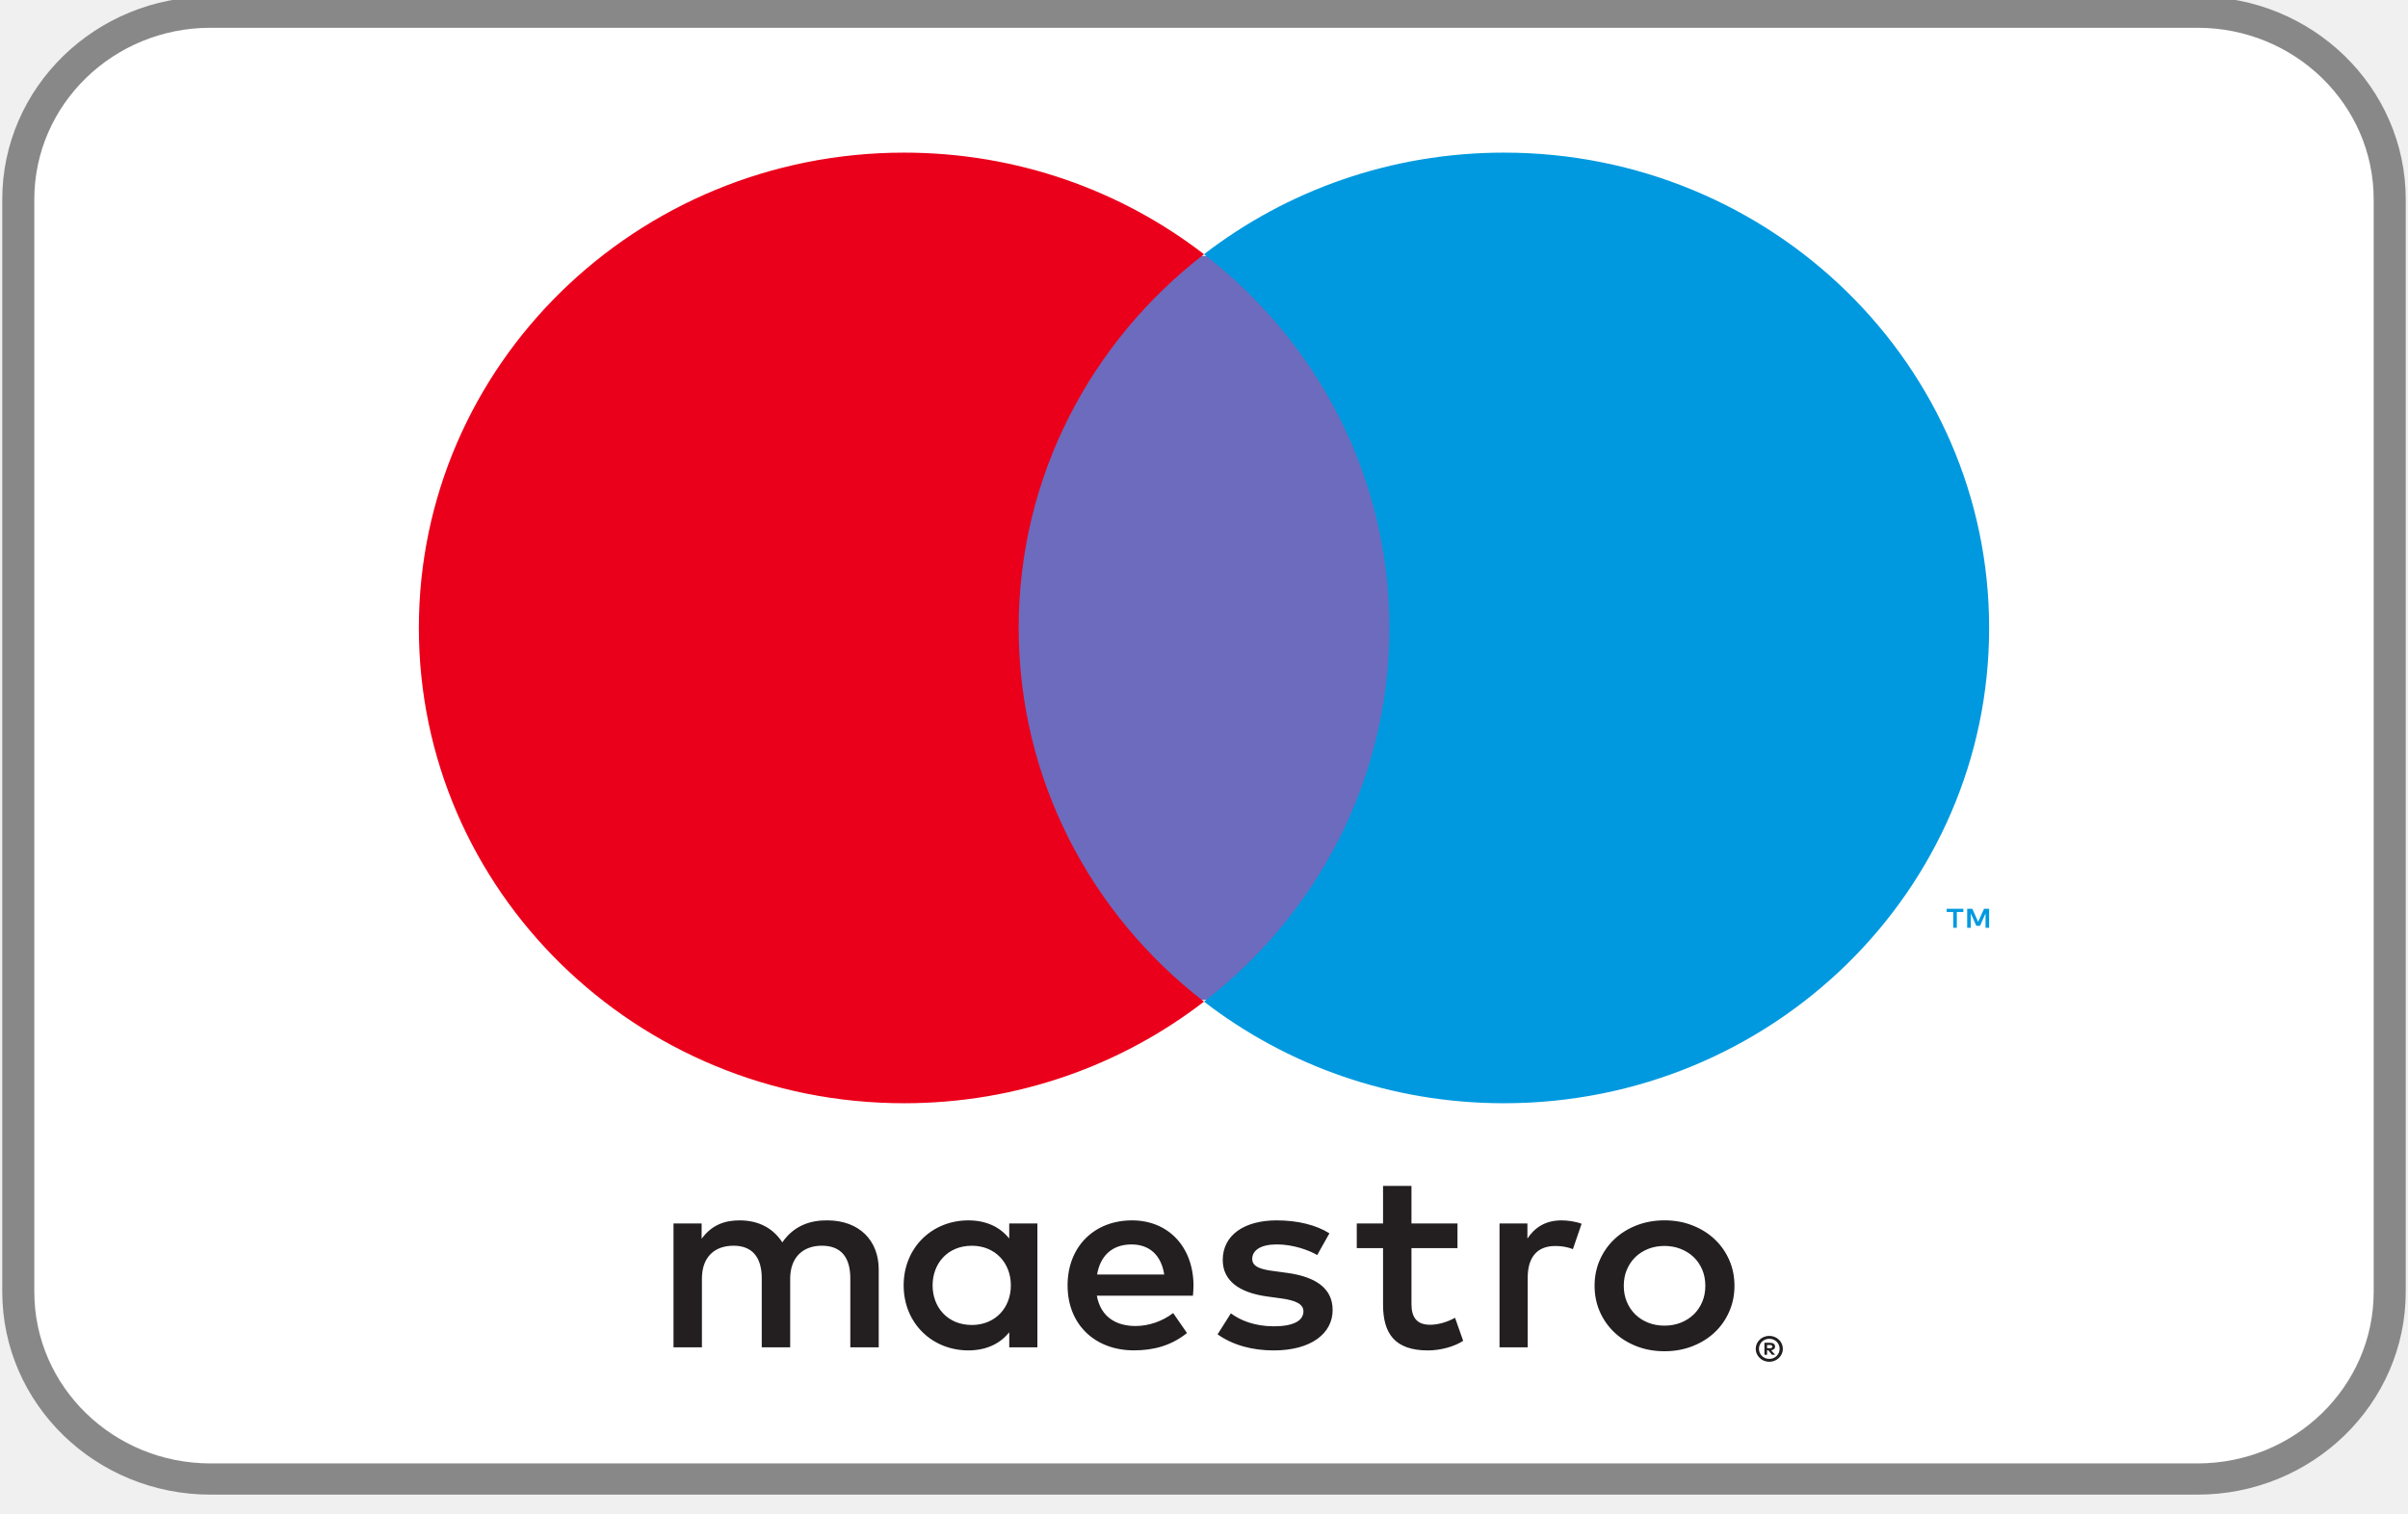
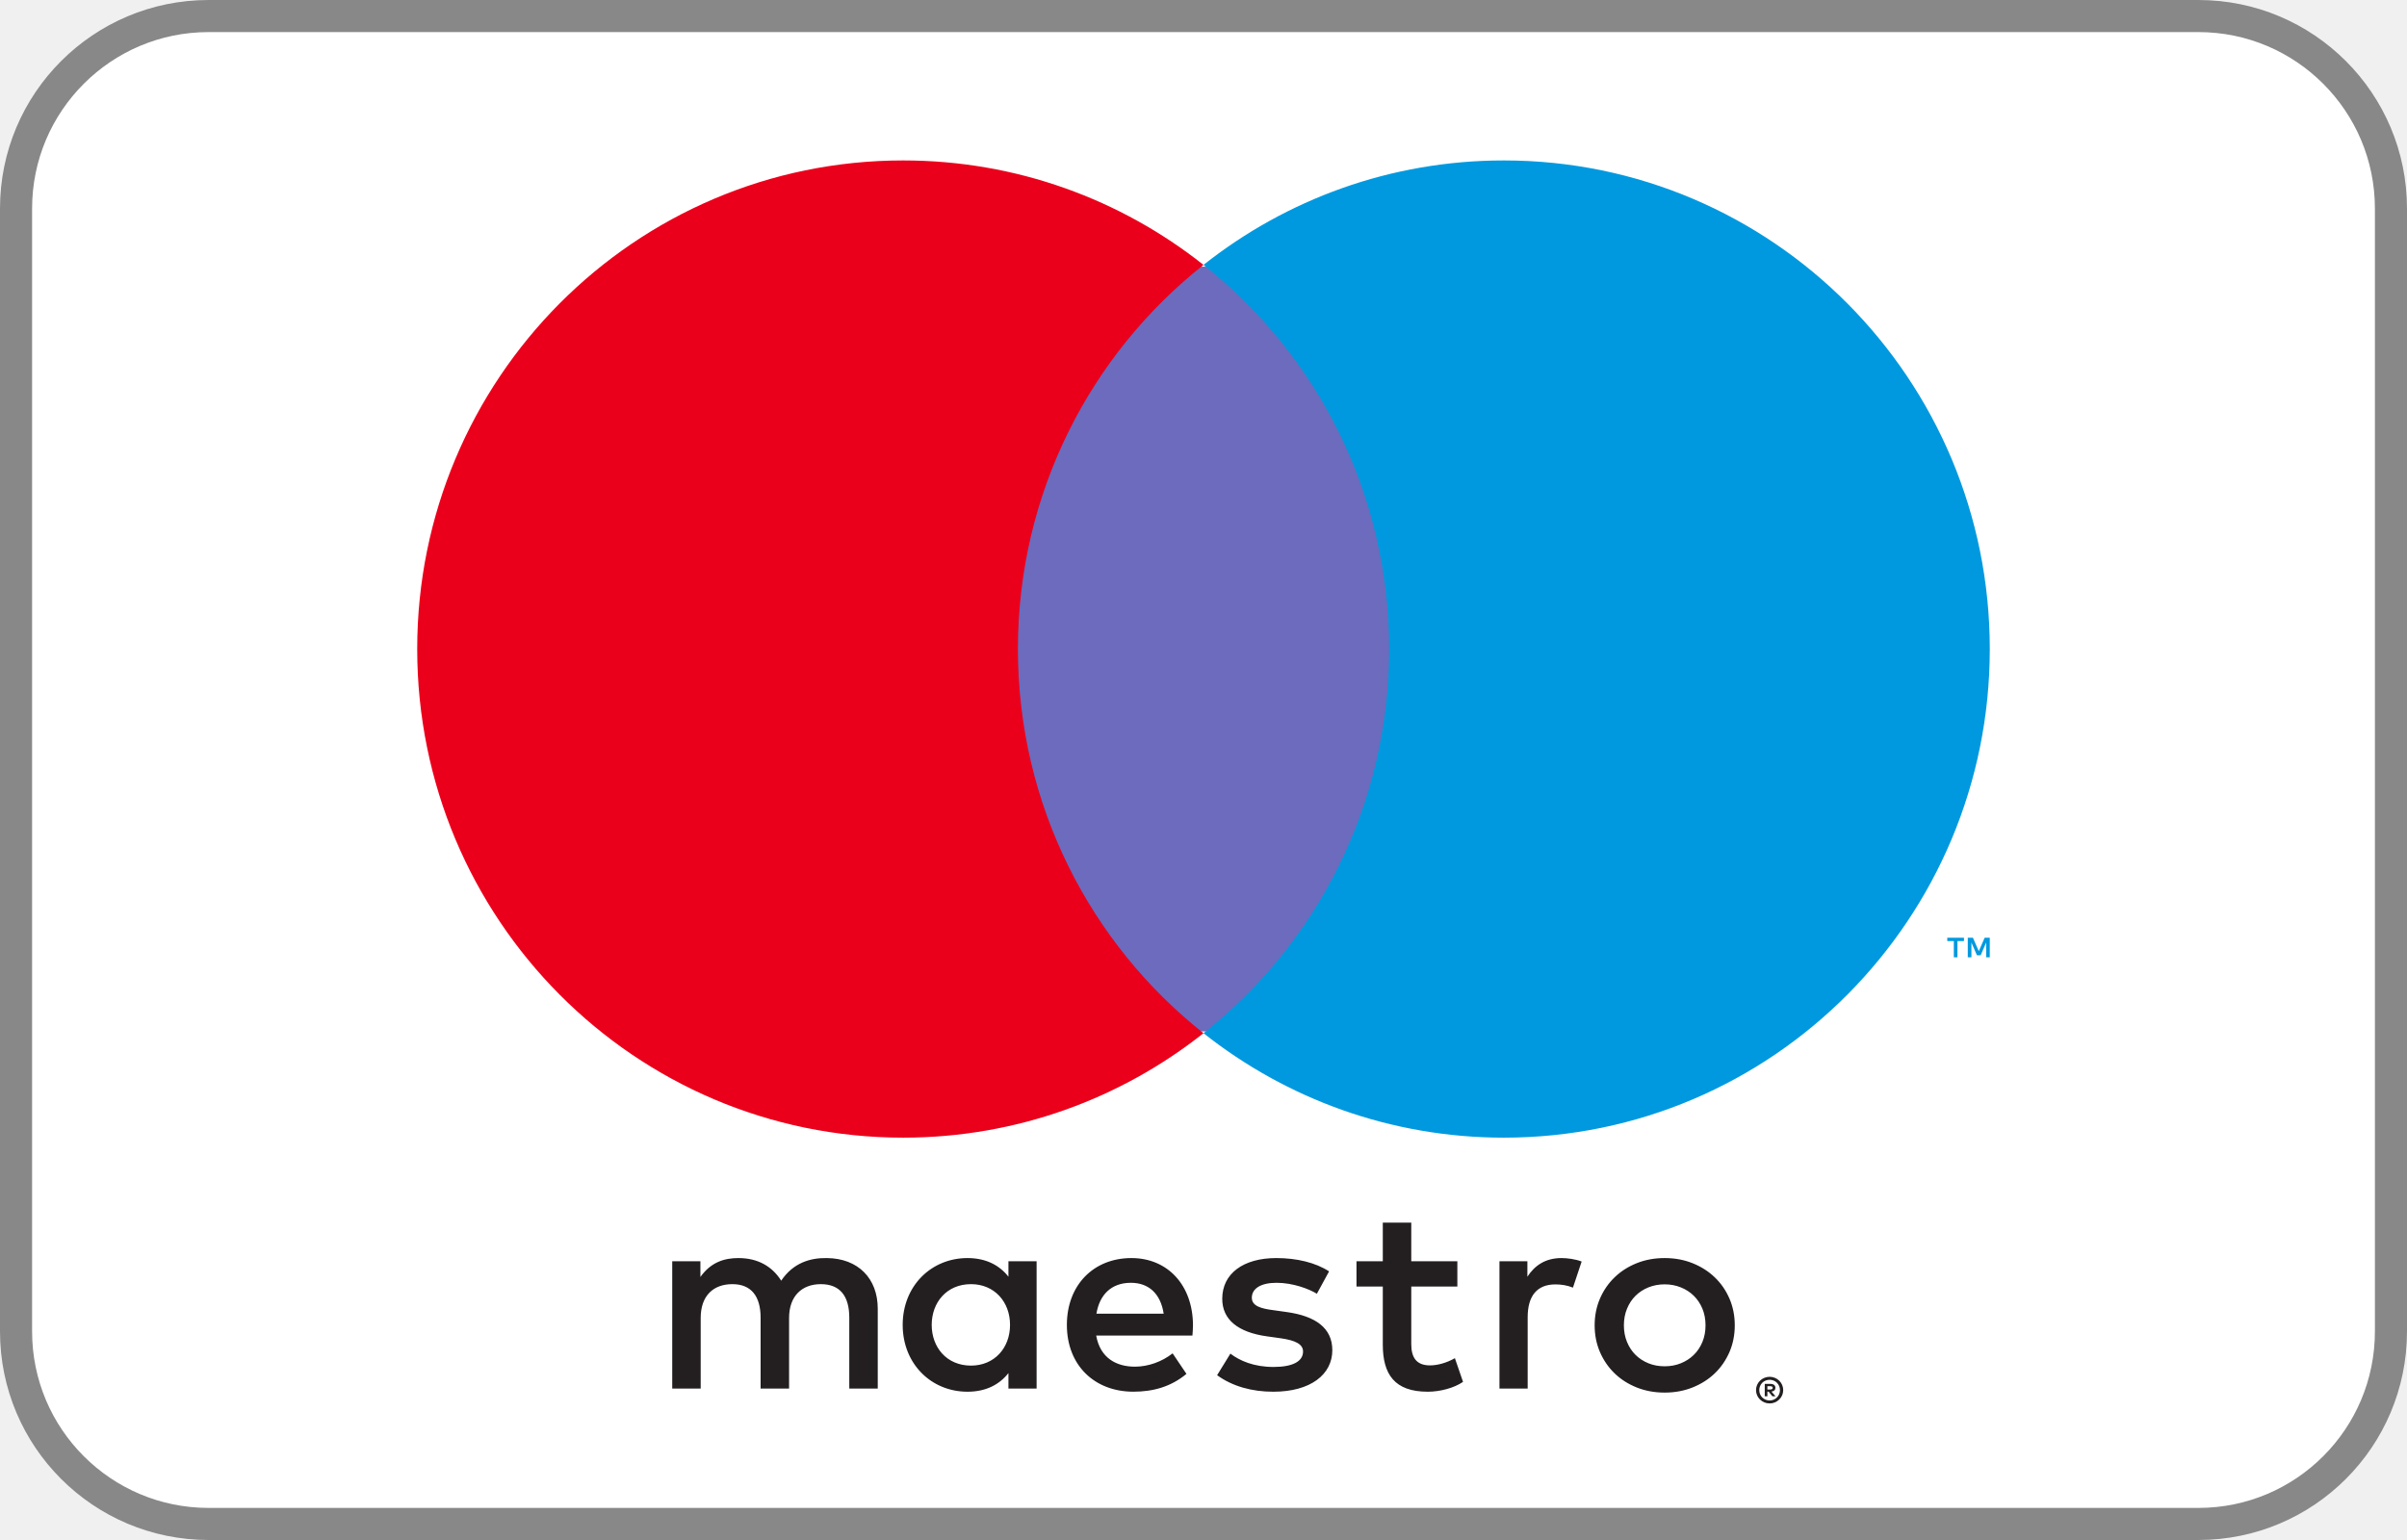
- <svg xmlns="http://www.w3.org/2000/svg" width="35" height="22" viewBox="0 0 35 22" version="1.1" id="svg201">
-   <defs id="defs205" />
-   <g id="Logo_maestro" stroke="none" stroke-width="1" fill="none" fill-rule="evenodd" transform="matrix(0.4657902,0,0,0.4536742,0.03286948,-0.04991326)">
-     <rect id="Rectangle-Copy-2" stroke="#888888" fill="#ffffff" x="0.5" y="0.5" width="74" height="47" rx="6" />
-     <g id="Maestro_2016" transform="translate(13,5)" fill-rule="nonzero">
-       <g id="Group" transform="matrix(1,0,0,-1,47.67568,24.83784)" fill="#0099df">
-         <path d="M 1.324,0 V 0.61 H 1.165 L 0.981,0.191 0.799,0.61 H 0.639 V 0 H 0.752 V 0.46 L 0.924,0.063 H 1.04 L 1.212,0.461 V 0 Z M 0.316,0 V 0.506 H 0.52 V 0.609 H 0 V 0.506 H 0.204 V 0 Z" id="Shape" />
+ <svg xmlns="http://www.w3.org/2000/svg" width="75px" height="48px" viewBox="0 0 75 48" version="1.1">
+   <g id="Logo_maestro" stroke="none" stroke-width="1" fill="none" fill-rule="evenodd">
+     <rect id="Rectangle-Copy-2" stroke="#888888" fill="#FFFFFF" x="0.5" y="0.5" width="74" height="47" rx="6" />
+     <g id="Maestro_2016" transform="translate(13, 5)" fill-rule="nonzero">
+       <g id="Group" transform="translate(48.33784, 24.33784) scale(-1, 1) rotate(-180) translate(-48.33784, -24.33784) translate(47.67568, 23.83784)" fill="#0099DF">
+         <path d="M1.324,6.80011603e-15 L1.324,0.61 L1.165,0.61 L0.981,0.191 L0.799,0.61 L0.639,0.61 L0.639,6.80011603e-15 L0.752,6.80011603e-15 L0.752,0.46 L0.924,0.063 L1.04,0.063 L1.212,0.461 L1.212,6.80011603e-15 L1.324,6.80011603e-15 Z M0.316,4.41313652e-15 L0.316,0.506 L0.52,0.506 L0.52,0.609 L-1.41290883e-14,0.609 L-1.41290883e-14,0.506 L0.204,0.506 L0.204,4.41313652e-15 L0.316,4.41313652e-15 Z" id="Shape" />
      </g>
-       <polygon id="Path" fill="#6c6bbd" points="31.122,27.149 17.878,27.149 17.878,3.311 31.122,3.311 " />
-       <g id="g185" transform="matrix(1,0,0,-1,0,30.45946)" fill="#eb001b">
-         <path d="m 18.717,15.23 c 0,4.858 2.262,9.185 5.783,11.973 -2.575,2.039 -5.826,3.256 -9.358,3.256 C 6.779,30.459 0,23.641 0,15.23 0,6.818 6.779,0 15.142,0 18.674,0 21.925,1.217 24.5,3.256 20.978,6.045 18.717,10.372 18.717,15.23" id="path183" />
+       <polygon id="Path" fill="#6C6BBD" points="31.122 27.149 17.878 27.149 17.878 3.311 31.122 3.311" />
+       <g id="Group" transform="translate(12.25, 15.22973) scale(-1, 1) rotate(-180) translate(-12.25, -15.22973) " fill="#EB001B">
+         <path d="M18.717,15.23 C18.717,20.087 20.978,24.415 24.5,27.203 C21.925,29.242 18.674,30.459 15.142,30.459 C6.779,30.459 -1.88197806e-14,23.641 -1.88197806e-14,15.23 C-1.88197806e-14,6.818 6.779,9.40989028e-15 15.142,9.40989028e-15 C18.674,9.40989028e-15 21.925,1.217 24.5,3.256 C20.978,6.045 18.717,10.372 18.717,15.23" id="Path" />
      </g>
-       <g id="g189" transform="matrix(1,0,0,-1,24.5,30.45946)" fill="#0099df">
-         <path d="M 24.5,15.23 C 24.5,6.818 17.721,0 9.359,0 5.827,0 2.576,1.217 0,3.256 3.523,6.045 5.784,10.372 5.784,15.23 5.784,20.087 3.523,24.415 0,27.203 2.576,29.242 5.827,30.459 9.359,30.459 17.721,30.459 24.5,23.641 24.5,15.23" id="path187" />
+       <g id="Group" transform="translate(36.75, 15.22973) scale(-1, 1) rotate(-180) translate(-36.75, -15.22973) translate(24.5, 0)" fill="#0099DF">
+         <path d="M24.5,15.23 C24.5,6.818 17.721,0 9.359,0 C5.827,0 2.576,1.217 0,3.256 C3.523,6.045 5.784,10.372 5.784,15.23 C5.784,20.087 3.523,24.415 0,27.203 C2.576,29.242 5.827,30.459 9.359,30.459 C17.721,30.459 24.5,23.641 24.5,15.23" id="Path" />
      </g>
-       <g id="g193" transform="matrix(1,0,0,-1,7.945946,38.40541)" fill="#231f20">
-         <path d="m 27.711,4.193 c 0.177,0 0.431,-0.033 0.626,-0.108 L 28.066,3.272 c -0.186,0.075 -0.371,0.1 -0.549,0.1 -0.574,0 -0.862,-0.365 -0.862,-1.02 V 0.126 H 25.776 V 4.094 h 0.87 V 3.612 c 0.228,0.349 0.558,0.581 1.065,0.581 M 24.464,3.305 H 23.028 V 1.512 c 0,-0.398 0.143,-0.664 0.583,-0.664 0.228,0 0.515,0.075 0.777,0.224 l 0.253,-0.738 c -0.279,-0.191 -0.718,-0.308 -1.098,-0.308 -1.04,0 -1.402,0.548 -1.402,1.47 V 3.305 H 21.321 v 0.789 h 0.82 v 1.204 h 0.887 V 4.094 H 24.464 Z M 13.218,2.459 c 0.094,0.573 0.448,0.963 1.073,0.963 0.566,0 0.929,-0.349 1.022,-0.963 z m 3.009,-0.349 c -0.009,1.237 -0.786,2.083 -1.919,2.083 -1.183,0 -2.011,-0.846 -2.011,-2.083 0,-1.261 0.862,-2.082 2.07,-2.082 0.608,0 1.165,0.149 1.656,0.556 L 15.592,1.223 C 15.254,0.957 14.823,0.808 14.418,0.808 c -0.566,0 -1.081,0.257 -1.208,0.971 h 2.999 c 0.009,0.108 0.017,0.216 0.017,0.332 m 3.86,0.971 c -0.245,0.15 -0.743,0.341 -1.258,0.341 -0.482,0 -0.769,-0.175 -0.769,-0.466 0,-0.265 0.304,-0.34 0.684,-0.39 l 0.414,-0.058 c 0.879,-0.125 1.411,-0.49 1.411,-1.188 0,-0.755 -0.676,-1.295 -1.841,-1.295 -0.66,0 -1.268,0.166 -1.749,0.515 l 0.414,0.673 c 0.296,-0.224 0.736,-0.415 1.344,-0.415 0.6,0 0.921,0.174 0.921,0.482 0,0.223 -0.228,0.349 -0.71,0.414 l -0.414,0.058 c -0.904,0.125 -1.394,0.523 -1.394,1.17 0,0.789 0.66,1.27 1.682,1.27 0.642,0 1.225,-0.142 1.647,-0.415 z M 30.923,3.374 c -0.181,0 -0.348,-0.031 -0.504,-0.093 -0.155,-0.063 -0.289,-0.15 -0.402,-0.262 -0.113,-0.112 -0.202,-0.247 -0.267,-0.404 -0.065,-0.157 -0.097,-0.33 -0.097,-0.518 0,-0.189 0.032,-0.361 0.097,-0.518 0.065,-0.157 0.154,-0.292 0.267,-0.404 0.113,-0.112 0.248,-0.2 0.402,-0.262 0.156,-0.063 0.323,-0.093 0.504,-0.093 0.181,0 0.349,0.03 0.504,0.093 0.156,0.063 0.291,0.15 0.404,0.262 0.115,0.112 0.204,0.247 0.27,0.404 0.065,0.157 0.097,0.329 0.097,0.518 0,0.188 -0.032,0.361 -0.097,0.518 -0.066,0.157 -0.155,0.292 -0.27,0.404 C 31.717,3.13 31.582,3.218 31.426,3.28 31.272,3.342 31.103,3.374 30.923,3.374 m 0,0.82 c 0.313,0 0.603,-0.053 0.87,-0.161 0.267,-0.106 0.498,-0.254 0.692,-0.441 0.195,-0.187 0.347,-0.409 0.457,-0.663 0.11,-0.256 0.165,-0.533 0.165,-0.832 0,-0.299 -0.055,-0.577 -0.165,-0.832 C 32.832,1.01 32.681,0.788 32.485,0.6 32.291,0.413 32.06,0.267 31.793,0.16 31.526,0.053 31.236,0 30.923,0 30.609,0 30.319,0.053 30.052,0.16 29.785,0.267 29.556,0.413 29.363,0.6 29.169,0.788 29.017,1.01 28.907,1.264 28.797,1.52 28.742,1.797 28.742,2.097 c 0,0.299 0.055,0.577 0.165,0.832 0.11,0.255 0.262,0.476 0.455,0.663 0.193,0.187 0.423,0.334 0.69,0.441 0.267,0.107 0.557,0.161 0.87,0.161 M 8.085,2.11 c 0,0.697 0.465,1.27 1.225,1.27 0.726,0 1.217,-0.548 1.217,-1.27 0,-0.722 -0.49,-1.269 -1.217,-1.269 -0.76,0 -1.225,0.572 -1.225,1.269 m 3.27,0 V 4.094 H 10.476 V 3.612 C 10.197,3.969 9.775,4.193 9.201,4.193 c -1.132,0 -2.019,-0.871 -2.019,-2.083 0,-1.211 0.887,-2.083 2.019,-2.083 0.574,0 0.996,0.224 1.276,0.581 V 0.126 h 0.878 z M 6.404,0.126 V 2.616 c 0,0.938 -0.608,1.568 -1.588,1.577 C 4.3,4.202 3.768,4.044 3.396,3.488 3.118,3.927 2.678,4.193 2.061,4.193 c -0.43,0 -0.853,-0.124 -1.183,-0.589 v 0.489 H 0 V 0.126 H 0.887 V 2.326 c 0,0.689 0.389,1.055 0.988,1.055 0.583,0 0.879,-0.373 0.879,-1.046 V 0.126 H 3.641 V 2.326 c 0,0.689 0.406,1.055 0.988,1.055 0.601,0 0.888,-0.373 0.888,-1.046 V 0.126 Z" id="path191" />
+       <g id="Group" transform="translate(24.5, 35.75676) scale(-1, 1) rotate(-180) translate(-24.5, -35.75676) translate(7.945946, 33.10811)" fill="#231F20">
+         <path d="M27.711,4.193 C27.888,4.193 28.142,4.16 28.337,4.085 L28.066,3.272 C27.88,3.347 27.695,3.372 27.517,3.372 C26.942,3.372 26.655,3.007 26.655,2.351 L26.655,0.126 L25.776,0.126 L25.776,4.094 L26.646,4.094 L26.646,3.612 C26.874,3.961 27.204,4.193 27.711,4.193 M24.464,3.305 L23.028,3.305 L23.028,1.512 C23.028,1.114 23.171,0.848 23.611,0.848 C23.839,0.848 24.126,0.923 24.387,1.073 L24.641,0.334 C24.362,0.143 23.923,0.027 23.543,0.027 C22.503,0.027 22.141,0.575 22.141,1.496 L22.141,3.305 L21.321,3.305 L21.321,4.094 L22.141,4.094 L22.141,5.297 L23.028,5.297 L23.028,4.094 L24.464,4.094 L24.464,3.305 Z M13.218,2.459 C13.312,3.032 13.665,3.422 14.291,3.422 C14.857,3.422 15.22,3.073 15.313,2.459 L13.218,2.459 Z M16.226,2.11 C16.218,3.347 15.44,4.193 14.308,4.193 C13.125,4.193 12.297,3.347 12.297,2.11 C12.297,0.849 13.159,0.028 14.368,0.028 C14.976,0.028 15.533,0.177 16.023,0.583 L15.592,1.223 C15.254,0.957 14.823,0.808 14.418,0.808 C13.852,0.808 13.337,1.065 13.21,1.778 L16.209,1.778 C16.218,1.887 16.226,1.994 16.226,2.11 M20.087,3.081 C19.842,3.231 19.344,3.422 18.829,3.422 C18.347,3.422 18.06,3.247 18.06,2.956 C18.06,2.691 18.363,2.616 18.743,2.567 L19.157,2.509 C20.036,2.384 20.568,2.019 20.568,1.321 C20.568,0.566 19.892,0.027 18.727,0.027 C18.067,0.027 17.459,0.193 16.978,0.542 L17.392,1.214 C17.687,0.99 18.127,0.799 18.736,0.799 C19.335,0.799 19.656,0.973 19.656,1.281 C19.656,1.504 19.428,1.629 18.947,1.695 L18.533,1.753 C17.628,1.878 17.138,2.276 17.138,2.923 C17.138,3.712 17.798,4.193 18.82,4.193 C19.462,4.193 20.045,4.052 20.467,3.778 L20.087,3.081 Z M30.923,3.374 C30.742,3.374 30.574,3.342 30.419,3.28 C30.264,3.218 30.13,3.13 30.016,3.018 C29.903,2.906 29.814,2.771 29.75,2.614 C29.685,2.458 29.653,2.285 29.653,2.097 C29.653,1.908 29.685,1.736 29.75,1.579 C29.814,1.422 29.903,1.287 30.016,1.175 C30.13,1.063 30.264,0.976 30.419,0.913 C30.574,0.85 30.742,0.82 30.923,0.82 C31.103,0.82 31.272,0.85 31.426,0.913 C31.582,0.976 31.717,1.063 31.831,1.175 C31.946,1.287 32.035,1.422 32.1,1.579 C32.165,1.736 32.197,1.908 32.197,2.097 C32.197,2.285 32.165,2.458 32.1,2.614 C32.035,2.771 31.946,2.906 31.831,3.018 C31.717,3.13 31.582,3.218 31.426,3.28 C31.272,3.342 31.103,3.374 30.923,3.374 M30.923,4.193 C31.236,4.193 31.526,4.14 31.793,4.033 C32.06,3.926 32.291,3.779 32.485,3.592 C32.681,3.405 32.832,3.184 32.943,2.929 C33.053,2.673 33.108,2.396 33.108,2.097 C33.108,1.797 33.053,1.52 32.943,1.264 C32.832,1.01 32.681,0.788 32.485,0.6 C32.291,0.413 32.06,0.267 31.793,0.16 C31.526,0.053 31.236,8.40168775e-17 30.923,8.40168775e-17 C30.609,8.40168775e-17 30.319,0.053 30.052,0.16 C29.785,0.267 29.556,0.413 29.363,0.6 C29.169,0.788 29.017,1.01 28.907,1.264 C28.797,1.52 28.742,1.797 28.742,2.097 C28.742,2.396 28.797,2.673 28.907,2.929 C29.017,3.184 29.169,3.405 29.363,3.592 C29.556,3.779 29.785,3.926 30.052,4.033 C30.319,4.14 30.609,4.193 30.923,4.193 M8.085,2.11 C8.085,2.807 8.55,3.38 9.31,3.38 C10.036,3.38 10.526,2.832 10.526,2.11 C10.526,1.388 10.036,0.841 9.31,0.841 C8.55,0.841 8.085,1.413 8.085,2.11 M11.354,2.11 L11.354,4.094 L10.476,4.094 L10.476,3.612 C10.197,3.969 9.775,4.193 9.201,4.193 C8.068,4.193 7.181,3.322 7.181,2.11 C7.181,0.899 8.068,0.027 9.201,0.027 C9.775,0.027 10.197,0.251 10.476,0.608 L10.476,0.126 L11.354,0.126 L11.354,2.11 Z M6.404,0.126 L6.404,2.616 C6.404,3.554 5.796,4.185 4.816,4.193 C4.3,4.202 3.768,4.044 3.396,3.488 C3.118,3.927 2.678,4.193 2.061,4.193 C1.63,4.193 1.208,4.069 0.878,3.604 L0.878,4.094 L-1.88197806e-14,4.094 L-1.88197806e-14,0.126 L0.887,0.126 L0.887,2.326 C0.887,3.014 1.276,3.38 1.875,3.38 C2.458,3.38 2.754,3.007 2.754,2.334 L2.754,0.126 L3.641,0.126 L3.641,2.326 C3.641,3.014 4.047,3.38 4.629,3.38 C5.23,3.38 5.517,3.007 5.517,2.334 L5.517,0.126 L6.404,0.126 Z" id="Shape" />
      </g>
-       <g id="g197" transform="matrix(1,0,0,-1,41.71622,38.74324)" fill="#231f20">
-         <path d="M 0.354,0.537 V 0.434 H 0.449 C 0.47,0.434 0.488,0.439 0.5,0.447 0.513,0.455 0.52,0.469 0.52,0.486 0.52,0.503 0.513,0.516 0.5,0.524 0.488,0.533 0.47,0.537 0.449,0.537 Z M 0.45,0.609 C 0.499,0.609 0.537,0.598 0.564,0.576 0.591,0.554 0.604,0.524 0.604,0.486 0.604,0.454 0.594,0.428 0.572,0.407 0.551,0.387 0.52,0.374 0.481,0.369 L 0.607,0.224 H 0.509 L 0.392,0.368 H 0.354 V 0.224 H 0.272 V 0.609 Z M 0.425,0.092 C 0.47,0.092 0.512,0.1 0.55,0.117 0.589,0.134 0.623,0.157 0.652,0.186 0.681,0.215 0.704,0.249 0.721,0.289 0.737,0.328 0.746,0.37 0.746,0.415 0.746,0.46 0.737,0.502 0.721,0.541 0.704,0.58 0.681,0.615 0.652,0.644 0.623,0.673 0.589,0.696 0.55,0.712 0.512,0.729 0.47,0.737 0.425,0.737 0.38,0.737 0.337,0.729 0.298,0.712 0.258,0.696 0.223,0.673 0.194,0.644 0.165,0.615 0.142,0.58 0.126,0.541 0.109,0.502 0.101,0.46 0.101,0.415 0.101,0.37 0.109,0.328 0.126,0.289 0.142,0.249 0.165,0.215 0.194,0.186 0.223,0.157 0.258,0.134 0.298,0.117 0.337,0.1 0.38,0.092 0.425,0.092 m 0,0.738 C 0.484,0.83 0.538,0.819 0.589,0.797 0.641,0.776 0.685,0.746 0.724,0.708 0.762,0.671 0.792,0.627 0.814,0.576 0.836,0.526 0.847,0.472 0.847,0.415 0.847,0.358 0.836,0.304 0.814,0.254 0.792,0.204 0.762,0.16 0.724,0.123 0.685,0.085 0.641,0.055 0.589,0.033 0.538,0.011 0.484,0 0.425,0 0.365,0 0.31,0.011 0.258,0.033 0.206,0.055 0.161,0.085 0.123,0.123 0.085,0.16 0.055,0.204 0.033,0.254 0.011,0.304 0,0.358 0,0.415 0,0.472 0.011,0.526 0.033,0.576 0.055,0.627 0.085,0.671 0.123,0.708 0.161,0.746 0.206,0.776 0.258,0.797 0.31,0.819 0.365,0.83 0.425,0.83" id="path195" />
+       <g id="Group" transform="translate(42.21622, 38.24324) scale(-1, 1) rotate(-180) translate(-42.21622, -38.24324) translate(41.71622, 37.74324)" fill="#231F20">
+         <path d="M0.354,0.537 L0.354,0.434 L0.449,0.434 C0.47,0.434 0.488,0.439 0.5,0.447 C0.513,0.455 0.52,0.469 0.52,0.486 C0.52,0.503 0.513,0.516 0.5,0.524 C0.488,0.533 0.47,0.537 0.449,0.537 L0.354,0.537 Z M0.45,0.609 C0.499,0.609 0.537,0.598 0.564,0.576 C0.591,0.554 0.604,0.524 0.604,0.486 C0.604,0.454 0.594,0.428 0.572,0.407 C0.551,0.387 0.52,0.374 0.481,0.369 L0.607,0.224 L0.509,0.224 L0.392,0.368 L0.354,0.368 L0.354,0.224 L0.272,0.224 L0.272,0.609 L0.45,0.609 Z M0.425,0.092 C0.47,0.092 0.512,0.1 0.55,0.117 C0.589,0.134 0.623,0.157 0.652,0.186 C0.681,0.215 0.704,0.249 0.721,0.289 C0.737,0.328 0.746,0.37 0.746,0.415 C0.746,0.46 0.737,0.502 0.721,0.541 C0.704,0.58 0.681,0.615 0.652,0.644 C0.623,0.673 0.589,0.696 0.55,0.712 C0.512,0.729 0.47,0.737 0.425,0.737 C0.38,0.737 0.337,0.729 0.298,0.712 C0.258,0.696 0.223,0.673 0.194,0.644 C0.165,0.615 0.142,0.58 0.126,0.541 C0.109,0.502 0.101,0.46 0.101,0.415 C0.101,0.37 0.109,0.328 0.126,0.289 C0.142,0.249 0.165,0.215 0.194,0.186 C0.223,0.157 0.258,0.134 0.298,0.117 C0.337,0.1 0.38,0.092 0.425,0.092 M0.425,0.83 C0.484,0.83 0.538,0.819 0.589,0.797 C0.641,0.776 0.685,0.746 0.724,0.708 C0.762,0.671 0.792,0.627 0.814,0.576 C0.836,0.526 0.847,0.472 0.847,0.415 C0.847,0.358 0.836,0.304 0.814,0.254 C0.792,0.204 0.762,0.16 0.724,0.123 C0.685,0.085 0.641,0.055 0.589,0.033 C0.538,0.011 0.484,0 0.425,0 C0.365,0 0.31,0.011 0.258,0.033 C0.206,0.055 0.161,0.085 0.123,0.123 C0.085,0.16 0.055,0.204 0.033,0.254 C0.011,0.304 0,0.358 0,0.415 C0,0.472 0.011,0.526 0.033,0.576 C0.055,0.627 0.085,0.671 0.123,0.708 C0.161,0.746 0.206,0.776 0.258,0.797 C0.31,0.819 0.365,0.83 0.425,0.83" id="Shape" />
      </g>
    </g>
  </g>
</svg>
